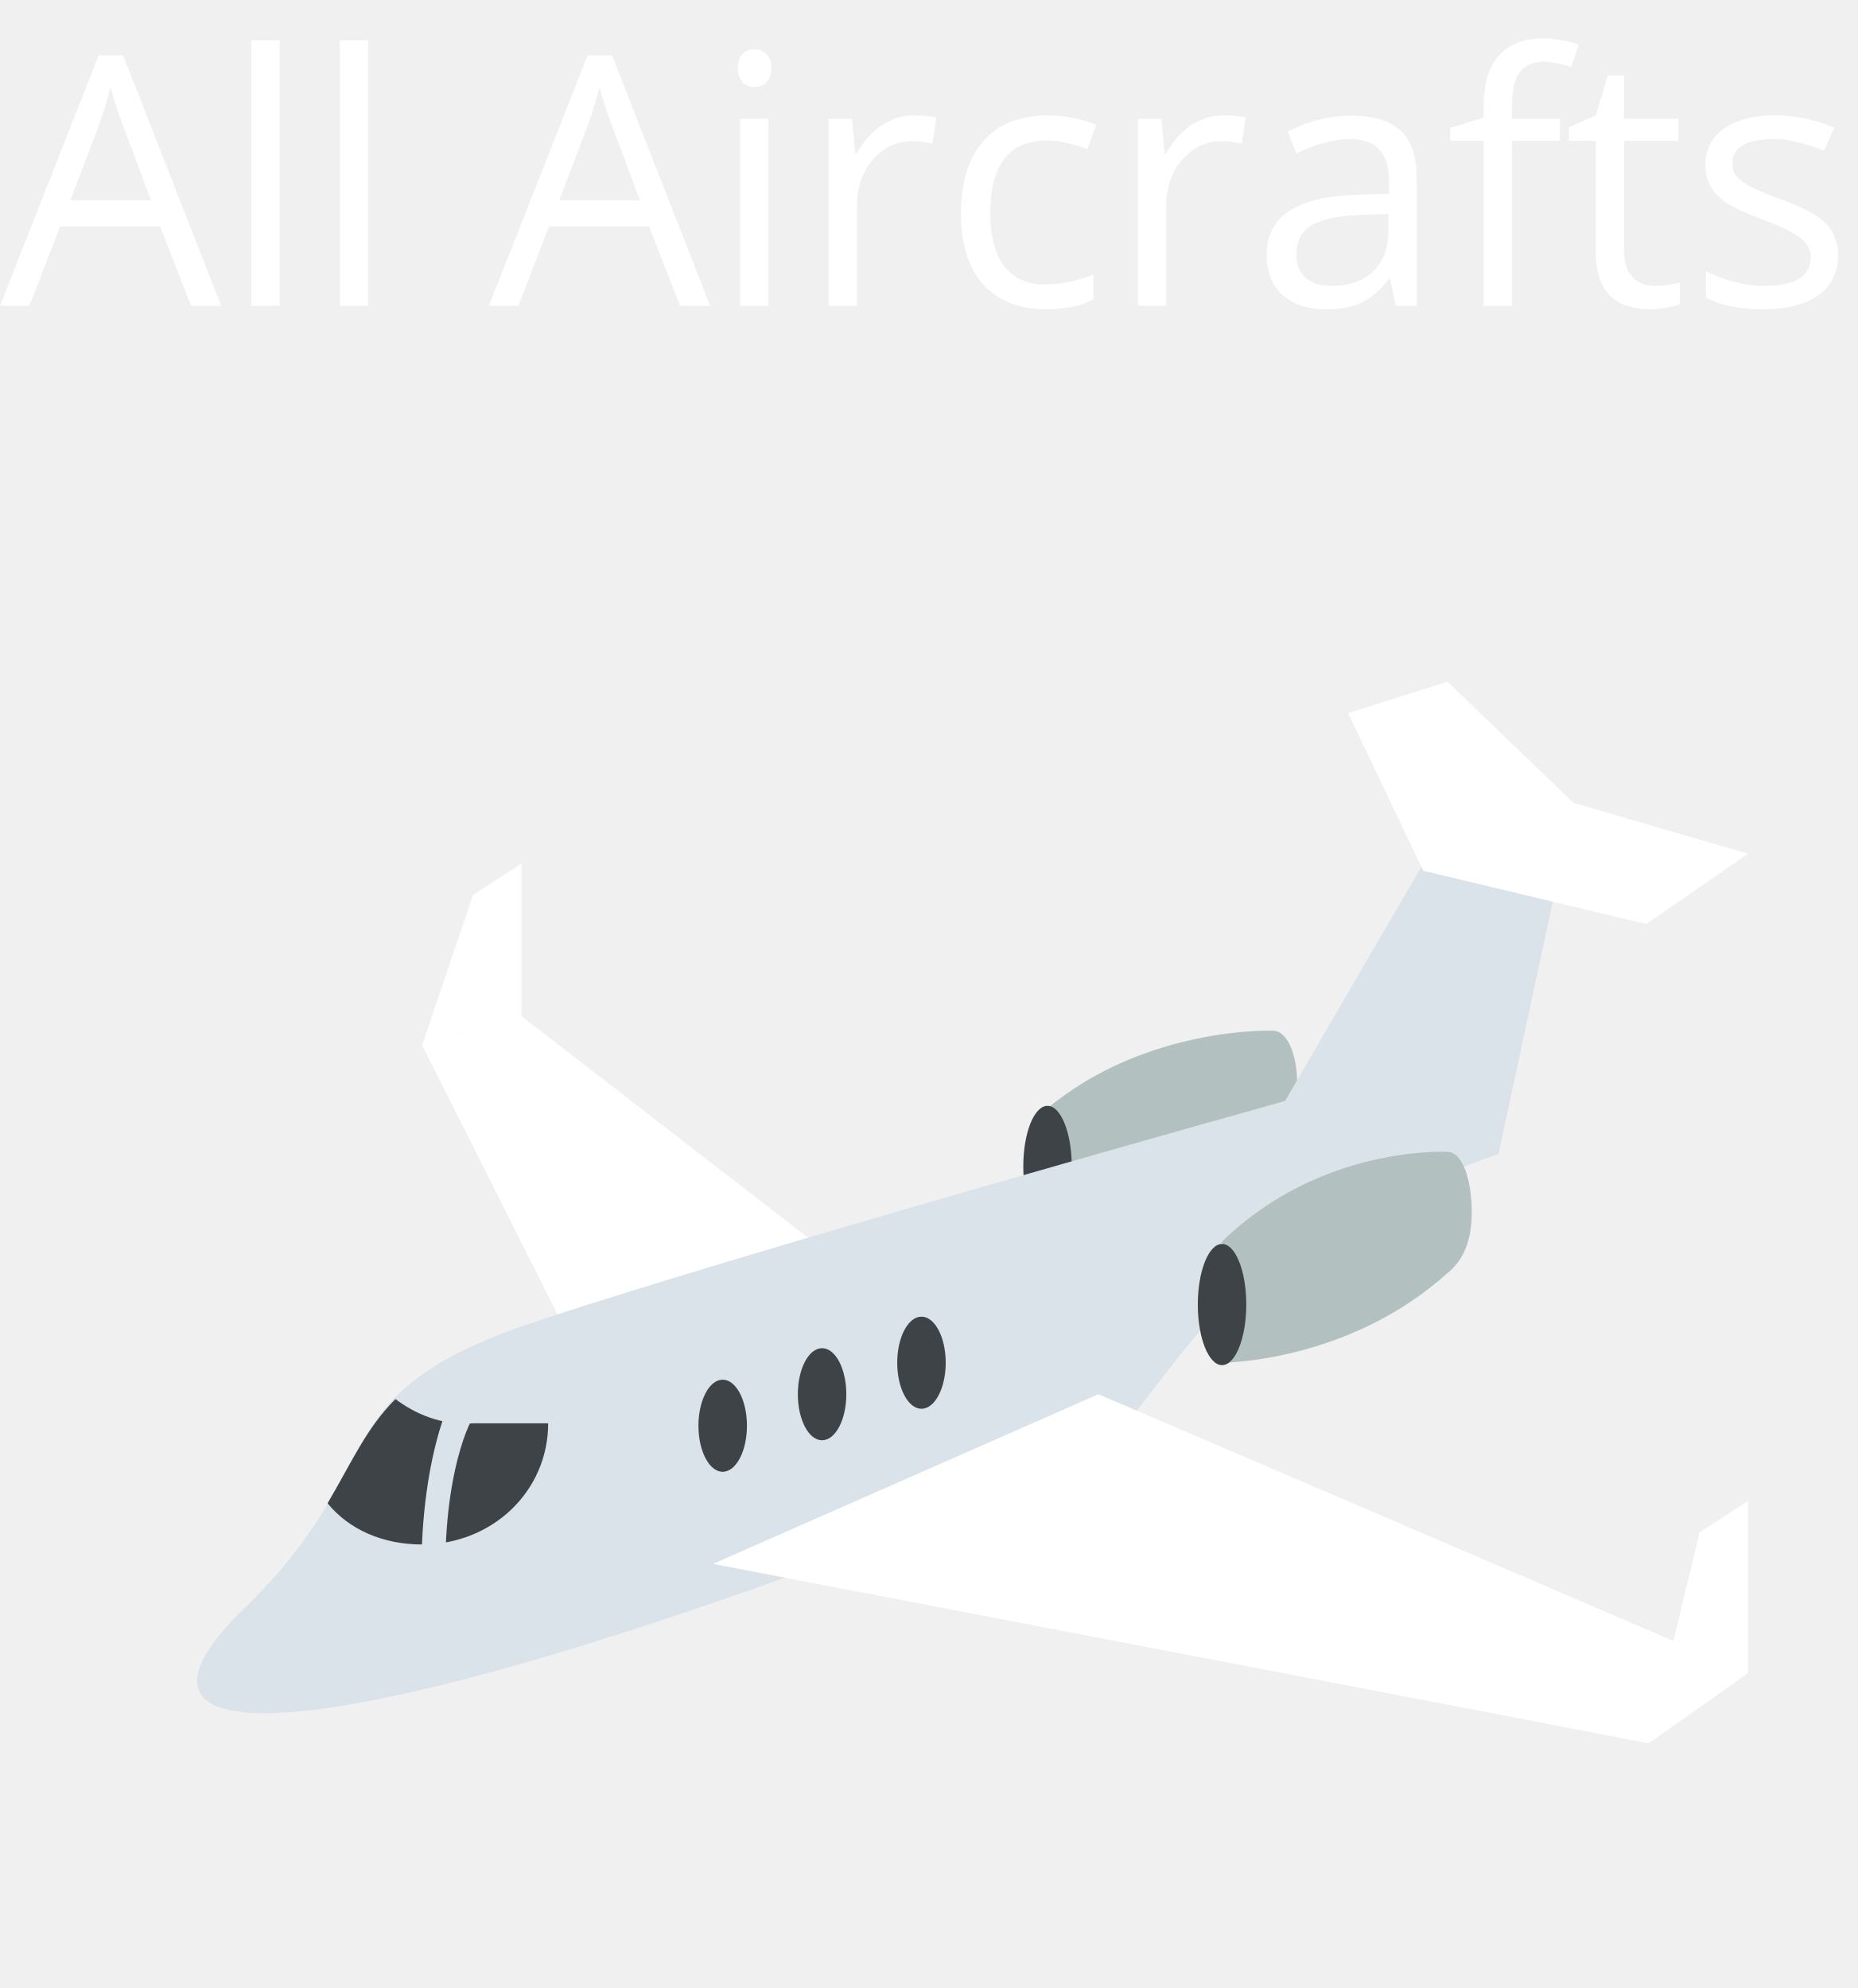
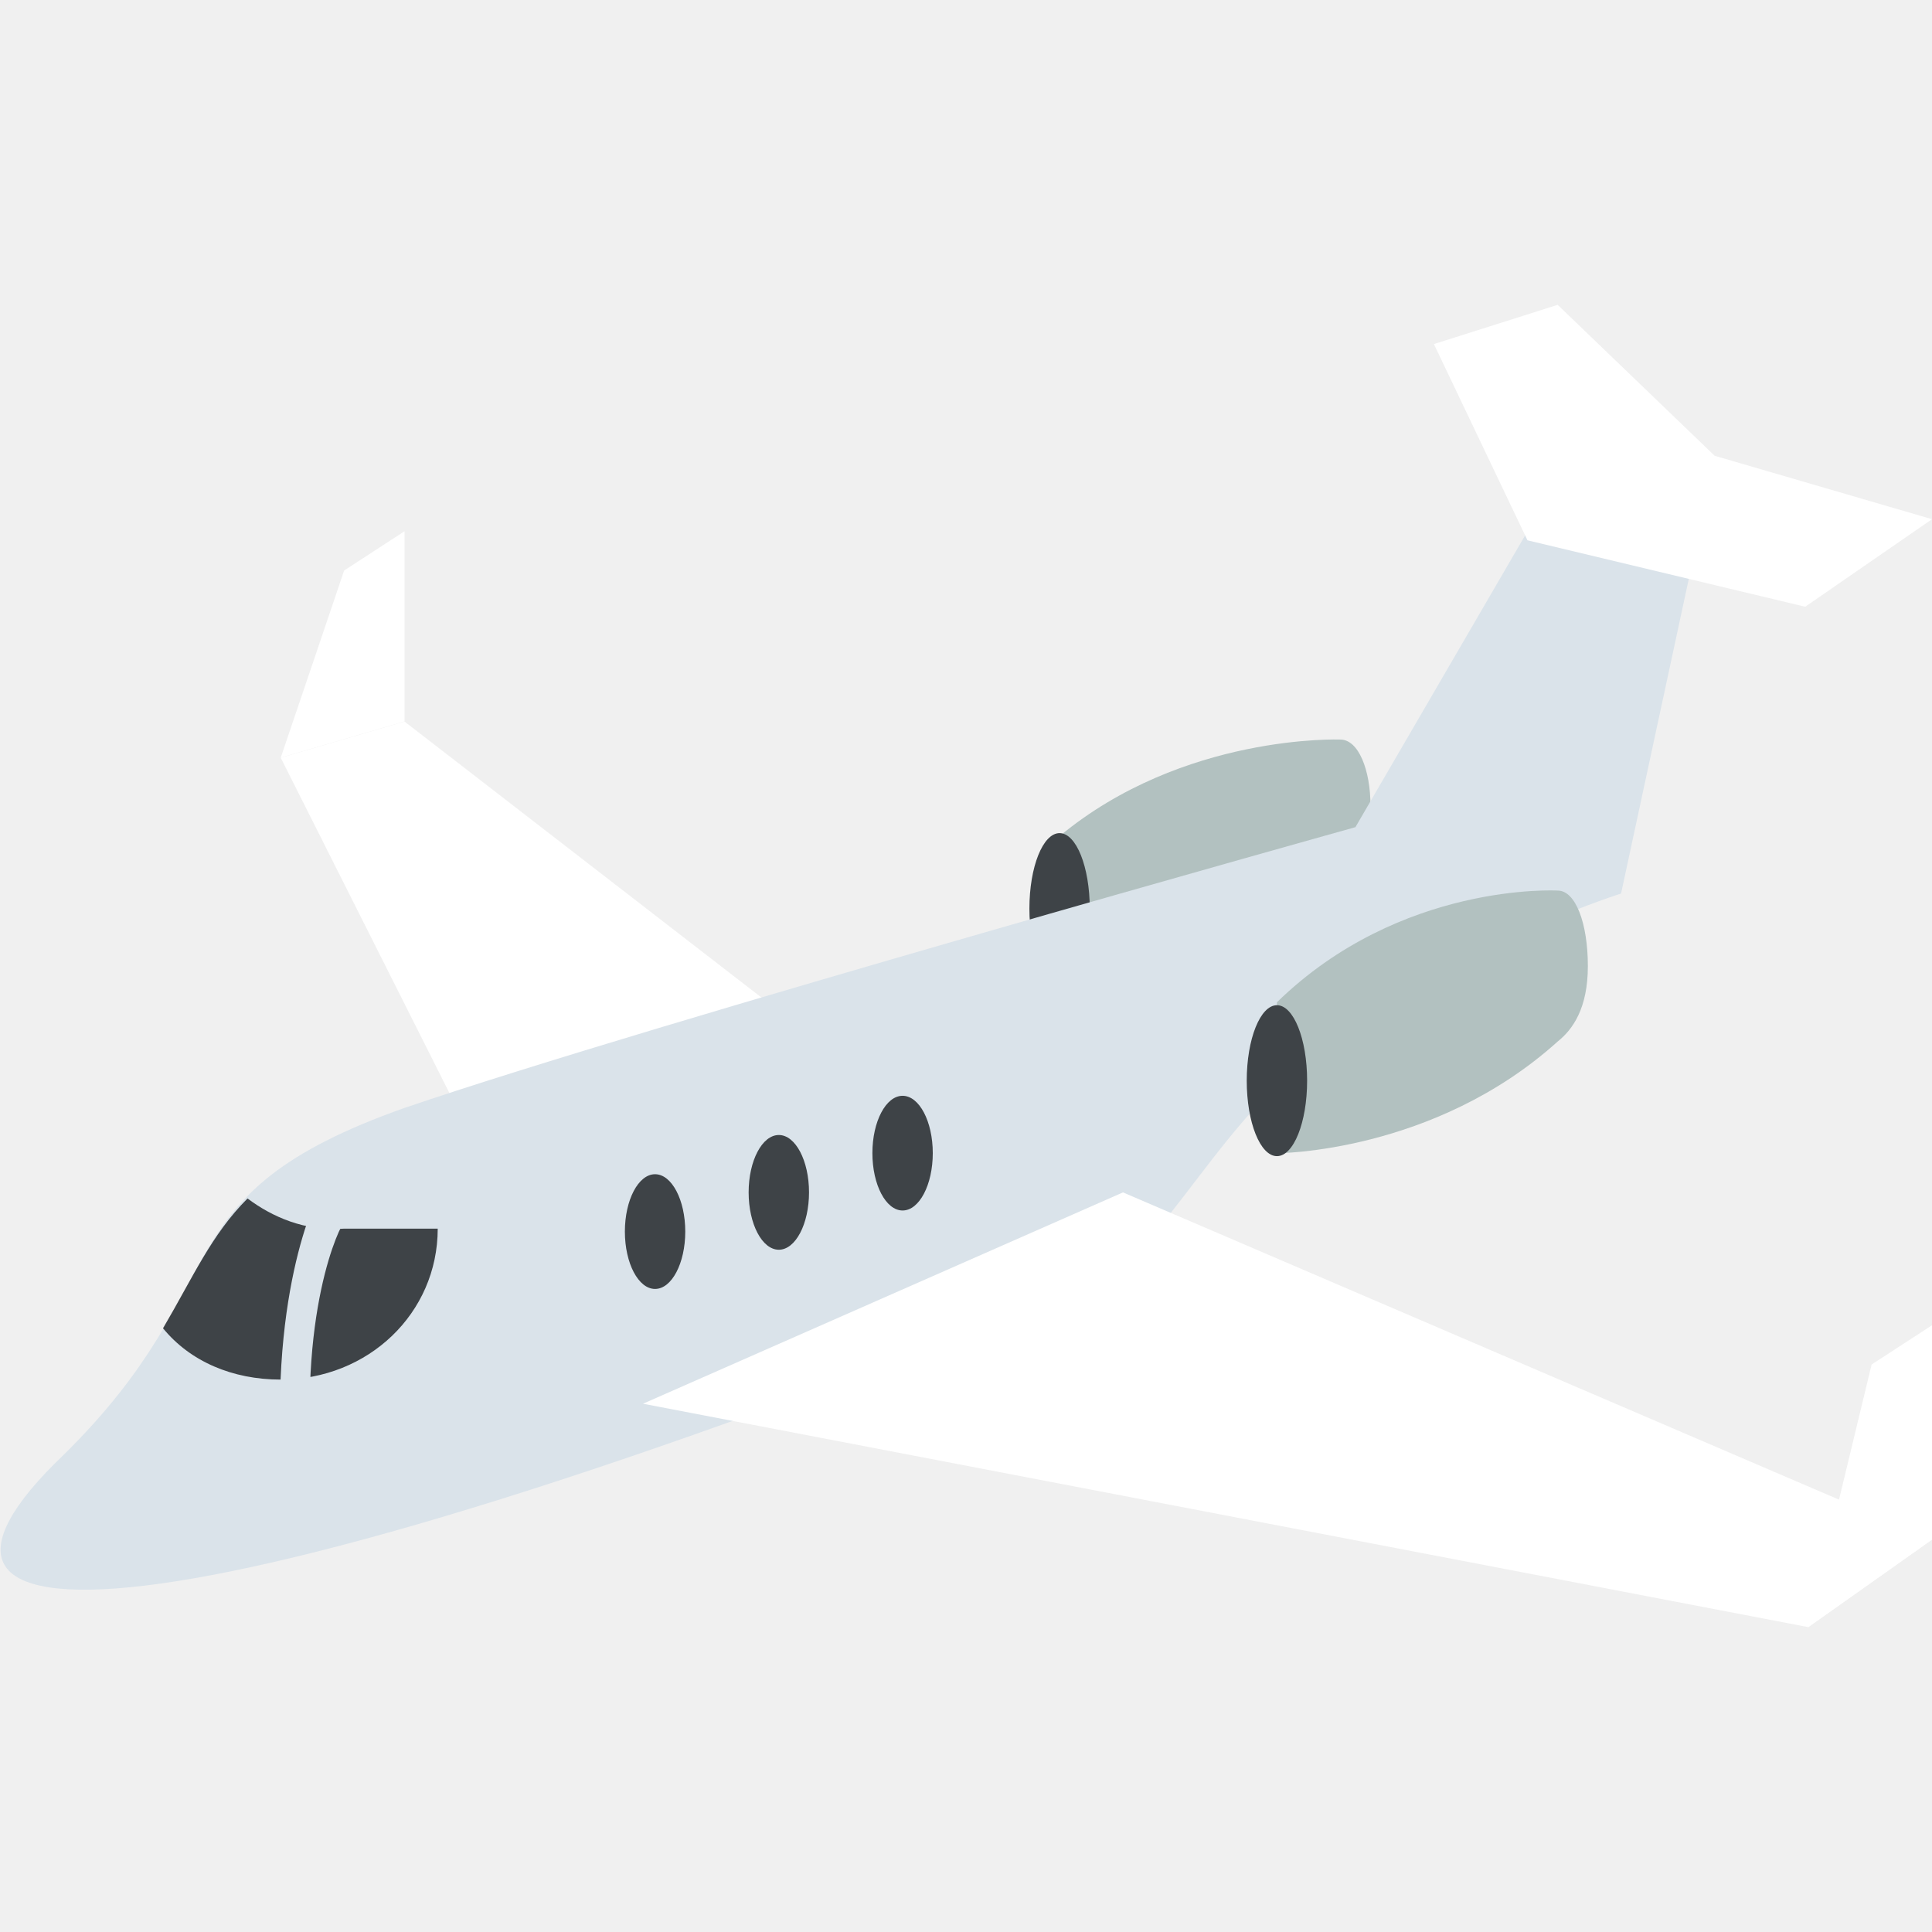
- <svg xmlns="http://www.w3.org/2000/svg" width="85" height="91" viewBox="0 0 85 91" fill="none">
-   <path d="M8.75 14L7.328 10.367H2.75L1.344 14H0L4.516 2.531H5.633L10.125 14H8.75ZM6.914 9.172L5.586 5.633C5.414 5.185 5.237 4.635 5.055 3.984C4.94 4.484 4.776 5.034 4.562 5.633L3.219 9.172H6.914ZM12.797 14H11.5V1.844H12.797V14ZM16.844 14H15.547V1.844H16.844V14ZM31.125 14L29.703 10.367H25.125L23.719 14H22.375L26.891 2.531H28.008L32.5 14H31.125ZM29.289 9.172L27.961 5.633C27.789 5.185 27.612 4.635 27.43 3.984C27.315 4.484 27.151 5.034 26.938 5.633L25.594 9.172H29.289ZM35.172 14H33.875V5.438H35.172V14ZM33.766 3.117C33.766 2.82 33.839 2.604 33.984 2.469C34.13 2.328 34.312 2.258 34.531 2.258C34.74 2.258 34.919 2.328 35.07 2.469C35.221 2.609 35.297 2.826 35.297 3.117C35.297 3.409 35.221 3.628 35.07 3.773C34.919 3.914 34.74 3.984 34.531 3.984C34.312 3.984 34.13 3.914 33.984 3.773C33.839 3.628 33.766 3.409 33.766 3.117ZM41.828 5.281C42.208 5.281 42.55 5.312 42.852 5.375L42.672 6.578C42.318 6.5 42.005 6.461 41.734 6.461C41.042 6.461 40.448 6.742 39.953 7.305C39.464 7.867 39.219 8.568 39.219 9.406V14H37.922V5.438H38.992L39.141 7.023H39.203C39.521 6.466 39.904 6.036 40.352 5.734C40.8 5.432 41.292 5.281 41.828 5.281ZM47.875 14.156C46.635 14.156 45.675 13.776 44.992 13.016C44.315 12.25 43.977 11.169 43.977 9.773C43.977 8.341 44.32 7.234 45.008 6.453C45.7 5.672 46.685 5.281 47.961 5.281C48.372 5.281 48.784 5.326 49.195 5.414C49.607 5.503 49.93 5.607 50.164 5.727L49.766 6.828C49.479 6.714 49.167 6.62 48.828 6.547C48.49 6.469 48.19 6.43 47.93 6.43C46.19 6.43 45.32 7.539 45.32 9.758C45.32 10.81 45.531 11.617 45.953 12.18C46.38 12.742 47.01 13.023 47.844 13.023C48.557 13.023 49.289 12.87 50.039 12.562V13.711C49.466 14.008 48.745 14.156 47.875 14.156ZM55.984 5.281C56.365 5.281 56.706 5.312 57.008 5.375L56.828 6.578C56.474 6.5 56.161 6.461 55.891 6.461C55.198 6.461 54.604 6.742 54.109 7.305C53.62 7.867 53.375 8.568 53.375 9.406V14H52.078V5.438H53.148L53.297 7.023H53.359C53.677 6.466 54.06 6.036 54.508 5.734C54.956 5.432 55.448 5.281 55.984 5.281ZM63.875 14L63.617 12.781H63.555C63.128 13.318 62.7 13.682 62.273 13.875C61.852 14.062 61.323 14.156 60.688 14.156C59.839 14.156 59.172 13.938 58.688 13.5C58.208 13.062 57.969 12.44 57.969 11.633C57.969 9.904 59.352 8.997 62.117 8.914L63.57 8.867V8.336C63.57 7.664 63.425 7.169 63.133 6.852C62.846 6.529 62.385 6.367 61.75 6.367C61.036 6.367 60.229 6.586 59.328 7.023L58.93 6.031C59.352 5.802 59.812 5.622 60.312 5.492C60.818 5.362 61.323 5.297 61.828 5.297C62.849 5.297 63.604 5.523 64.094 5.977C64.588 6.43 64.836 7.156 64.836 8.156V14H63.875ZM60.945 13.086C61.753 13.086 62.385 12.865 62.844 12.422C63.307 11.979 63.539 11.359 63.539 10.562V9.789L62.242 9.844C61.211 9.88 60.466 10.042 60.008 10.328C59.555 10.609 59.328 11.05 59.328 11.648C59.328 12.117 59.469 12.474 59.75 12.719C60.036 12.963 60.435 13.086 60.945 13.086ZM71.375 6.445H69.195V14H67.898V6.445H66.367V5.859L67.898 5.391V4.914C67.898 2.81 68.818 1.758 70.656 1.758C71.109 1.758 71.641 1.849 72.25 2.031L71.914 3.07C71.414 2.909 70.987 2.828 70.633 2.828C70.143 2.828 69.781 2.992 69.547 3.32C69.312 3.643 69.195 4.164 69.195 4.883V5.438H71.375V6.445ZM75.703 13.086C75.932 13.086 76.154 13.07 76.367 13.039C76.581 13.003 76.75 12.966 76.875 12.93V13.922C76.734 13.99 76.526 14.044 76.25 14.086C75.979 14.133 75.734 14.156 75.516 14.156C73.859 14.156 73.031 13.284 73.031 11.539V6.445H71.805V5.82L73.031 5.281L73.578 3.453H74.328V5.438H76.812V6.445H74.328V11.484C74.328 12 74.451 12.396 74.695 12.672C74.94 12.948 75.276 13.086 75.703 13.086ZM84.117 11.664C84.117 12.461 83.82 13.075 83.227 13.508C82.633 13.94 81.799 14.156 80.727 14.156C79.591 14.156 78.706 13.977 78.07 13.617V12.414C78.482 12.622 78.922 12.787 79.391 12.906C79.865 13.026 80.32 13.086 80.758 13.086C81.435 13.086 81.956 12.979 82.32 12.766C82.685 12.547 82.867 12.216 82.867 11.773C82.867 11.44 82.721 11.156 82.43 10.922C82.143 10.682 81.581 10.401 80.742 10.078C79.945 9.781 79.378 9.523 79.039 9.305C78.706 9.081 78.456 8.828 78.289 8.547C78.128 8.266 78.047 7.93 78.047 7.539C78.047 6.841 78.331 6.292 78.898 5.891C79.466 5.484 80.245 5.281 81.234 5.281C82.156 5.281 83.057 5.469 83.938 5.844L83.477 6.898C82.617 6.544 81.838 6.367 81.141 6.367C80.526 6.367 80.062 6.464 79.75 6.656C79.438 6.849 79.281 7.115 79.281 7.453C79.281 7.682 79.338 7.878 79.453 8.039C79.573 8.201 79.763 8.354 80.023 8.5C80.284 8.646 80.784 8.857 81.523 9.133C82.539 9.503 83.224 9.875 83.578 10.25C83.938 10.625 84.117 11.096 84.117 11.664Z" fill="white" />
-   <path d="M58.256 47.18C58.256 47.18 52.487 46.958 47.939 50.73V55.5C47.939 55.5 53.708 55.5 58.256 51.95C58.811 51.506 59.366 50.841 59.366 49.62C59.366 48.289 58.922 47.18 58.256 47.18Z" fill="#B2C1C0" />
-   <path d="M19.317 47.845L28.414 65.928L42.947 61.269L23.866 46.514L19.317 47.845Z" fill="white" />
-   <path d="M23.866 39.525V46.514L19.317 47.845L21.647 40.967L23.866 39.525Z" fill="white" />
-   <path d="M47.939 56.166C48.552 56.166 49.048 54.924 49.048 53.392C49.048 51.861 48.552 50.619 47.939 50.619C47.326 50.619 46.83 51.861 46.83 53.392C46.83 54.924 47.326 56.166 47.939 56.166Z" fill="#3E4347" />
-   <path d="M65.134 39.525L58.811 50.397C58.811 50.397 32.962 57.608 23.866 60.714C14.769 63.931 17.875 67.037 11.33 73.472C3.786 80.683 14.325 81.126 48.938 67.259C52.044 66.039 53.597 60.936 58.589 57.719C63.914 54.28 68.573 52.837 68.573 52.837L72.013 36.862L65.134 39.525Z" fill="#DAE3EA" />
-   <path d="M66.244 31.205L61.695 32.647L65.134 39.858L75.341 42.298L80 39.081L72.013 36.752L66.244 31.205Z" fill="white" />
-   <path d="M32.63 71.586L75.451 79.795L80 76.578L50.269 63.82L32.63 71.586Z" fill="white" />
-   <path d="M80 68.701V76.578L75.451 79.795L77.781 70.144L80 68.701Z" fill="white" />
-   <path d="M18.097 64.042C16.766 65.373 16.1 66.927 14.991 68.812C15.989 70.033 17.542 70.698 19.317 70.698C22.534 70.698 25.086 68.258 25.086 65.152H21.647C20.205 65.263 18.984 64.708 18.097 64.042Z" fill="#3E4347" />
-   <path d="M20.538 74.692L19.428 74.914C18.762 67.703 20.648 63.931 20.759 63.82L21.647 64.93L21.203 64.375L21.647 64.93C21.536 64.93 19.872 68.258 20.538 74.692Z" fill="#DAE3EA" />
-   <path d="M33.074 67.37C33.686 67.37 34.183 66.427 34.183 65.263C34.183 64.098 33.686 63.155 33.074 63.155C32.461 63.155 31.964 64.098 31.964 65.263C31.964 66.427 32.461 67.37 33.074 67.37Z" fill="#3E4347" />
-   <path d="M37.622 65.928C38.235 65.928 38.731 64.984 38.731 63.82C38.731 62.656 38.235 61.713 37.622 61.713C37.009 61.713 36.513 62.656 36.513 63.82C36.513 64.984 37.009 65.928 37.622 65.928Z" fill="#3E4347" />
-   <path d="M42.17 64.486C42.783 64.486 43.28 63.542 43.28 62.378C43.28 61.214 42.783 60.27 42.17 60.27C41.558 60.27 41.061 61.214 41.061 62.378C41.061 63.542 41.558 64.486 42.17 64.486Z" fill="#3E4347" />
-   <path d="M66.244 52.727C66.244 52.727 60.475 52.394 55.926 56.831V62.378C55.926 62.378 61.695 62.378 66.244 58.273C66.798 57.83 67.353 57.053 67.353 55.5C67.353 53.947 66.909 52.727 66.244 52.727Z" fill="#B2C1C0" />
-   <path d="M55.926 62.489C56.539 62.489 57.036 61.247 57.036 59.716C57.036 58.184 56.539 56.942 55.926 56.942C55.314 56.942 54.817 58.184 54.817 59.716C54.817 61.247 55.314 62.489 55.926 62.489Z" fill="#3E4347" />
+ <svg xmlns="http://www.w3.org/2000/svg" width="71" height="71" viewBox="0 0 71 71" fill="none">
+   <path d="M49.256 27.178C49.256 27.178 43.487 26.956 38.939 30.728V35.499C38.939 35.499 44.708 35.499 49.256 31.949C49.811 31.505 50.365 30.839 50.365 29.619C50.365 28.288 49.922 27.178 49.256 27.178Z" fill="#B2C1C0" />
+   <path d="M10.317 27.847L19.414 45.93L33.947 41.27L14.866 26.516L10.317 27.847Z" fill="white" />
+   <path d="M14.866 19.523V26.512L10.317 27.844L12.647 20.966L14.866 19.523Z" fill="white" />
+   <path d="M38.939 36.164C39.552 36.164 40.048 34.922 40.048 33.391C40.048 31.859 39.552 30.617 38.939 30.617C38.326 30.617 37.83 31.859 37.83 33.391C37.83 34.922 38.326 36.164 38.939 36.164Z" fill="#3E4347" />
+   <path d="M56.134 19.526L49.811 30.398C49.811 30.398 23.962 37.609 14.866 40.715C5.769 43.932 8.875 47.038 2.33 53.473C-5.214 60.684 5.325 61.127 39.937 47.26C43.044 46.04 44.597 40.937 49.589 37.719C54.914 34.281 59.573 32.838 59.573 32.838L63.012 16.863L56.134 19.526Z" fill="#DAE3EA" />
+   <path d="M57.244 11.203L52.695 12.645L56.134 19.856L66.341 22.297L71 19.08L63.013 16.75L57.244 11.203Z" fill="white" />
+   <path d="M23.63 51.586L66.452 59.795L71 56.578L41.269 43.82L23.63 51.586Z" fill="white" />
+   <path d="M71 48.703V56.58L66.452 59.797L68.781 50.145L71 48.703Z" fill="white" />
+   <path d="M9.097 44.043C7.766 45.374 7.1 46.927 5.991 48.813C6.989 50.034 8.542 50.699 10.317 50.699C13.534 50.699 16.086 48.259 16.086 45.152H12.647C11.205 45.263 9.984 44.709 9.097 44.043Z" fill="#3E4347" />
+   <path d="M11.537 54.692L10.428 54.914C9.762 47.703 11.648 43.931 11.759 43.82L12.647 44.93L12.203 44.375L12.647 44.93C12.536 44.93 10.872 48.258 11.537 54.692Z" fill="#DAE3EA" />
+   <path d="M24.073 47.368C24.686 47.368 25.183 46.424 25.183 45.26C25.183 44.096 24.686 43.152 24.073 43.152C23.461 43.152 22.964 44.096 22.964 45.26C22.964 46.424 23.461 47.368 24.073 47.368Z" fill="#3E4347" />
+   <path d="M28.622 45.927C29.234 45.927 29.731 44.983 29.731 43.819C29.731 42.655 29.234 41.711 28.622 41.711C28.009 41.711 27.512 42.655 27.512 43.819C27.512 44.983 28.009 45.927 28.622 45.927Z" fill="#3E4347" />
+   <path d="M33.17 44.485C33.783 44.485 34.279 43.541 34.279 42.377C34.279 41.213 33.783 40.27 33.17 40.27C32.557 40.27 32.06 41.213 32.06 42.377C32.06 43.541 32.557 44.485 33.17 44.485Z" fill="#3E4347" />
+   <path d="M57.244 32.728C57.244 32.728 51.475 32.395 46.927 36.833V42.38C46.927 42.38 52.696 42.38 57.244 38.275C57.799 37.831 58.353 37.055 58.353 35.502C58.353 33.949 57.91 32.728 57.244 32.728Z" fill="#B2C1C0" />
+   <path d="M46.927 42.488C47.539 42.488 48.036 41.247 48.036 39.715C48.036 38.183 47.539 36.941 46.927 36.941C46.314 36.941 45.817 38.183 45.817 39.715C45.817 41.247 46.314 42.488 46.927 42.488Z" fill="#3E4347" />
</svg>
